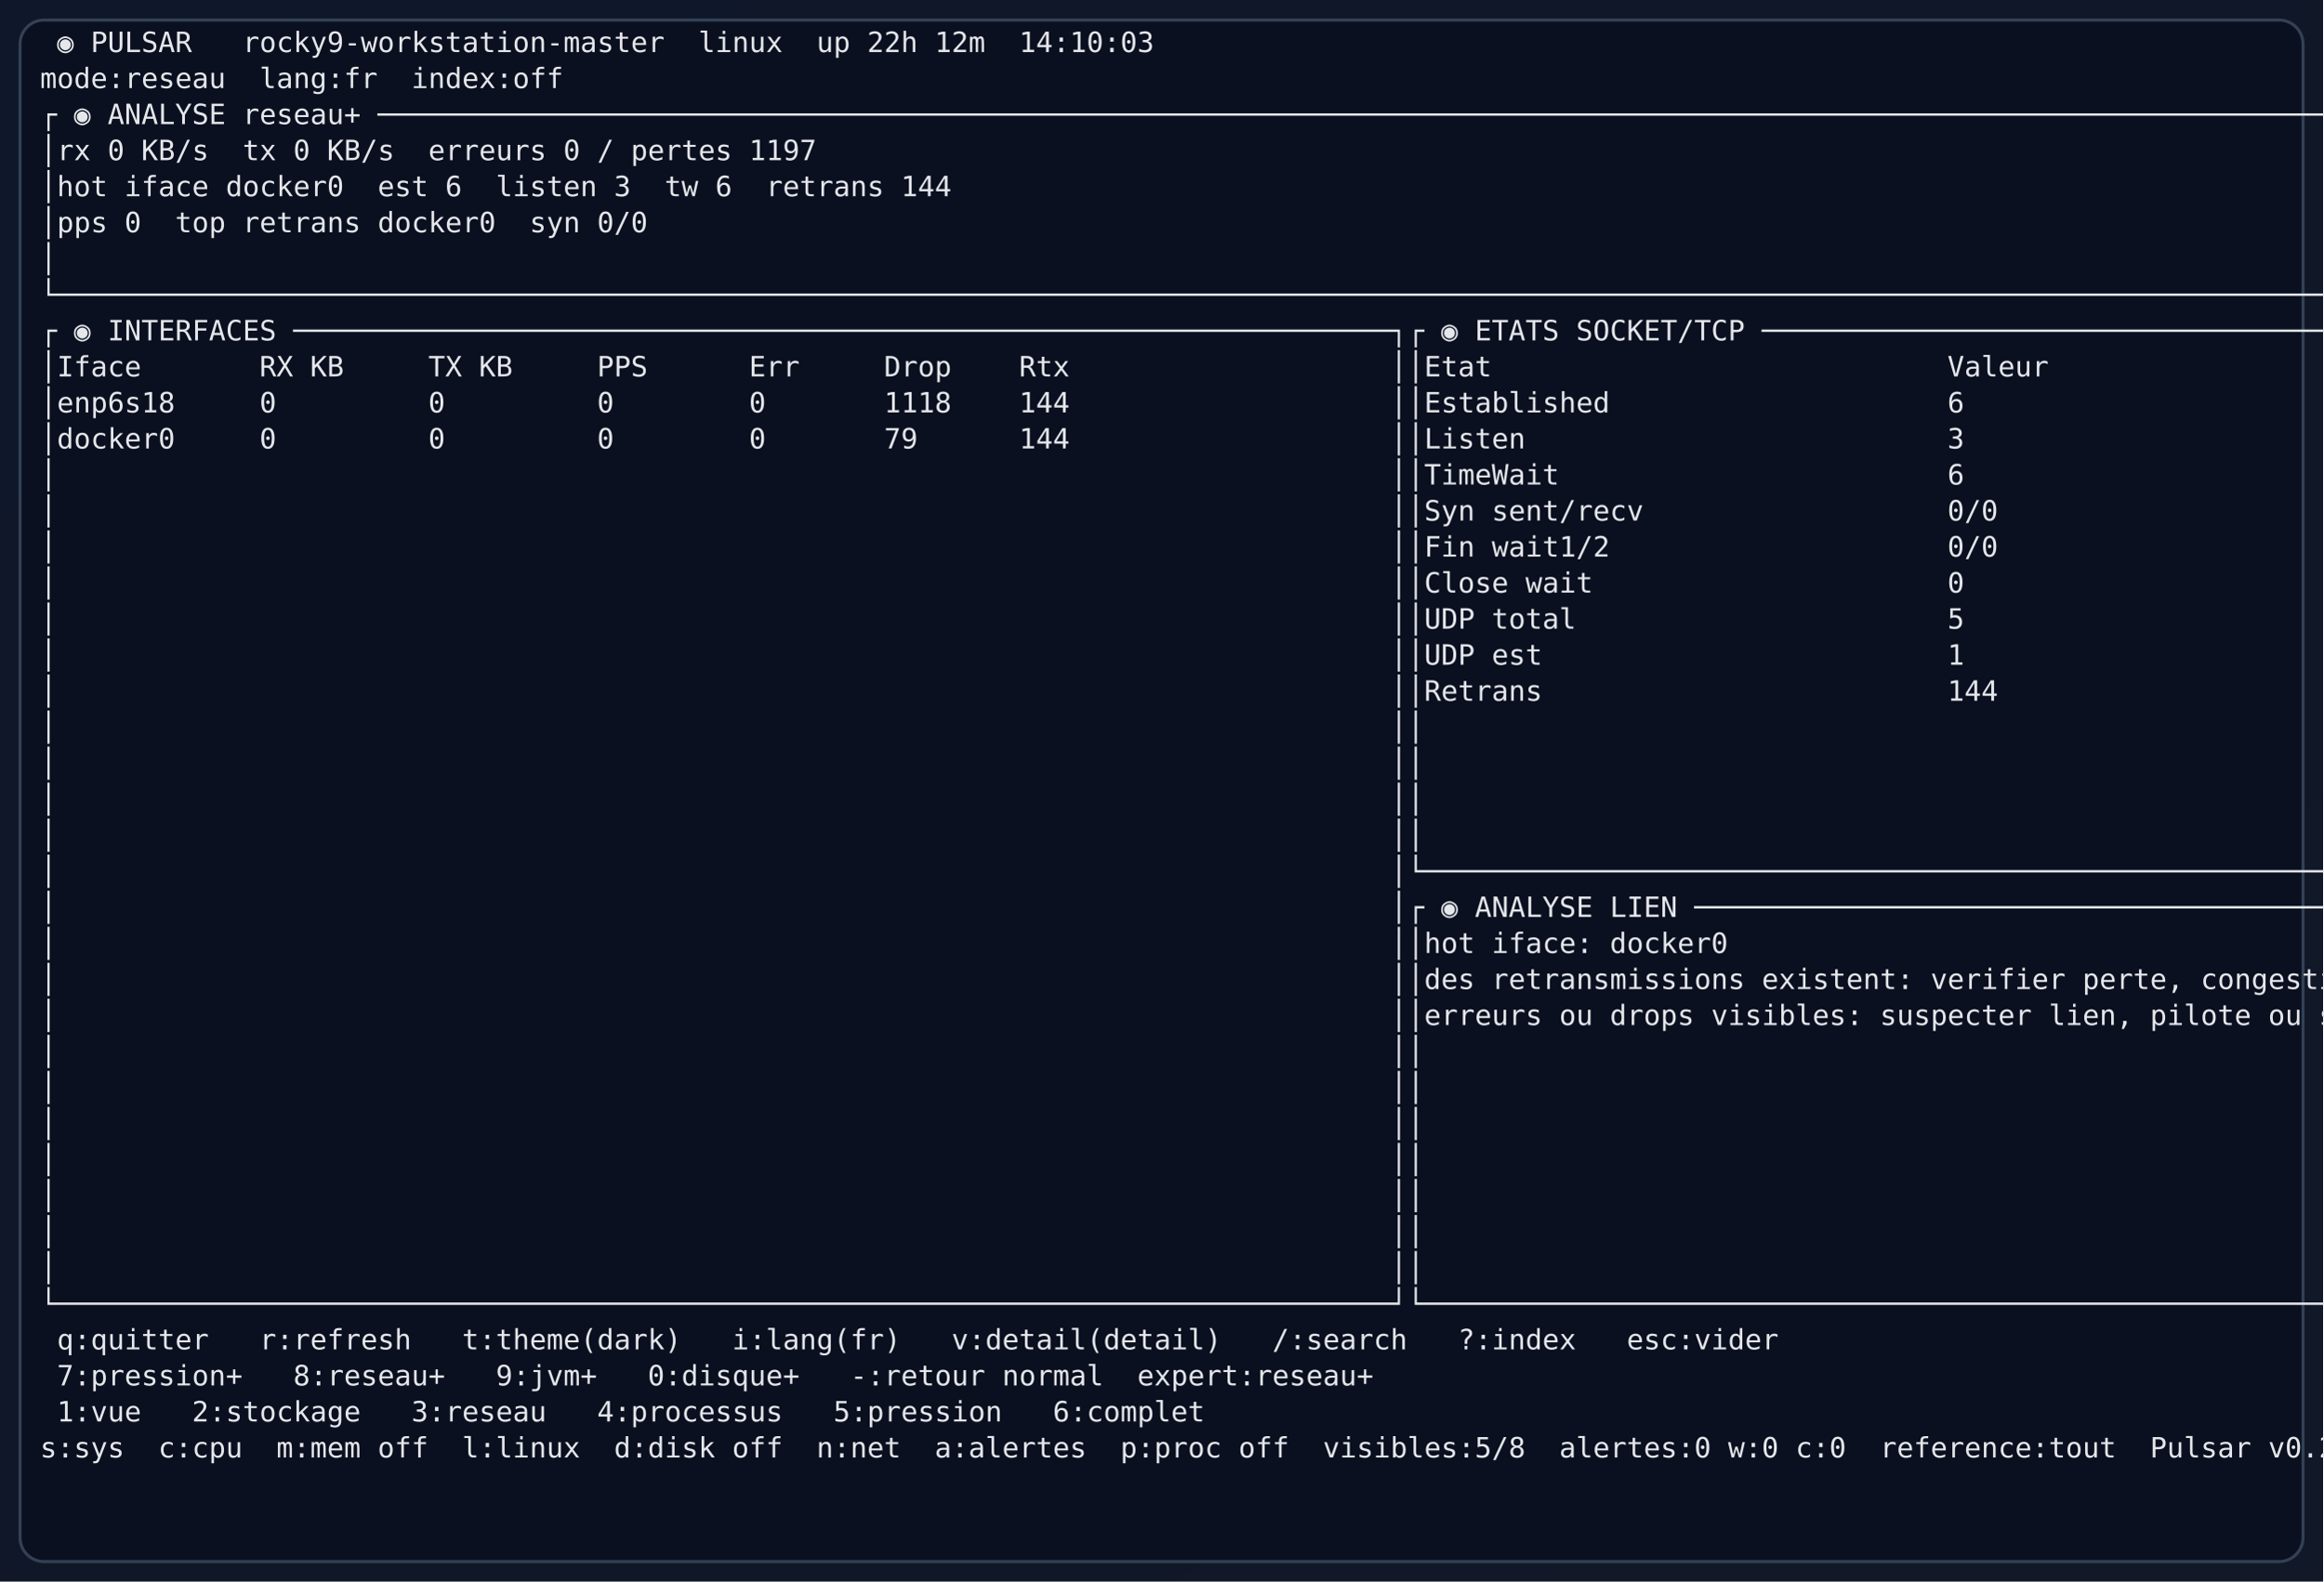
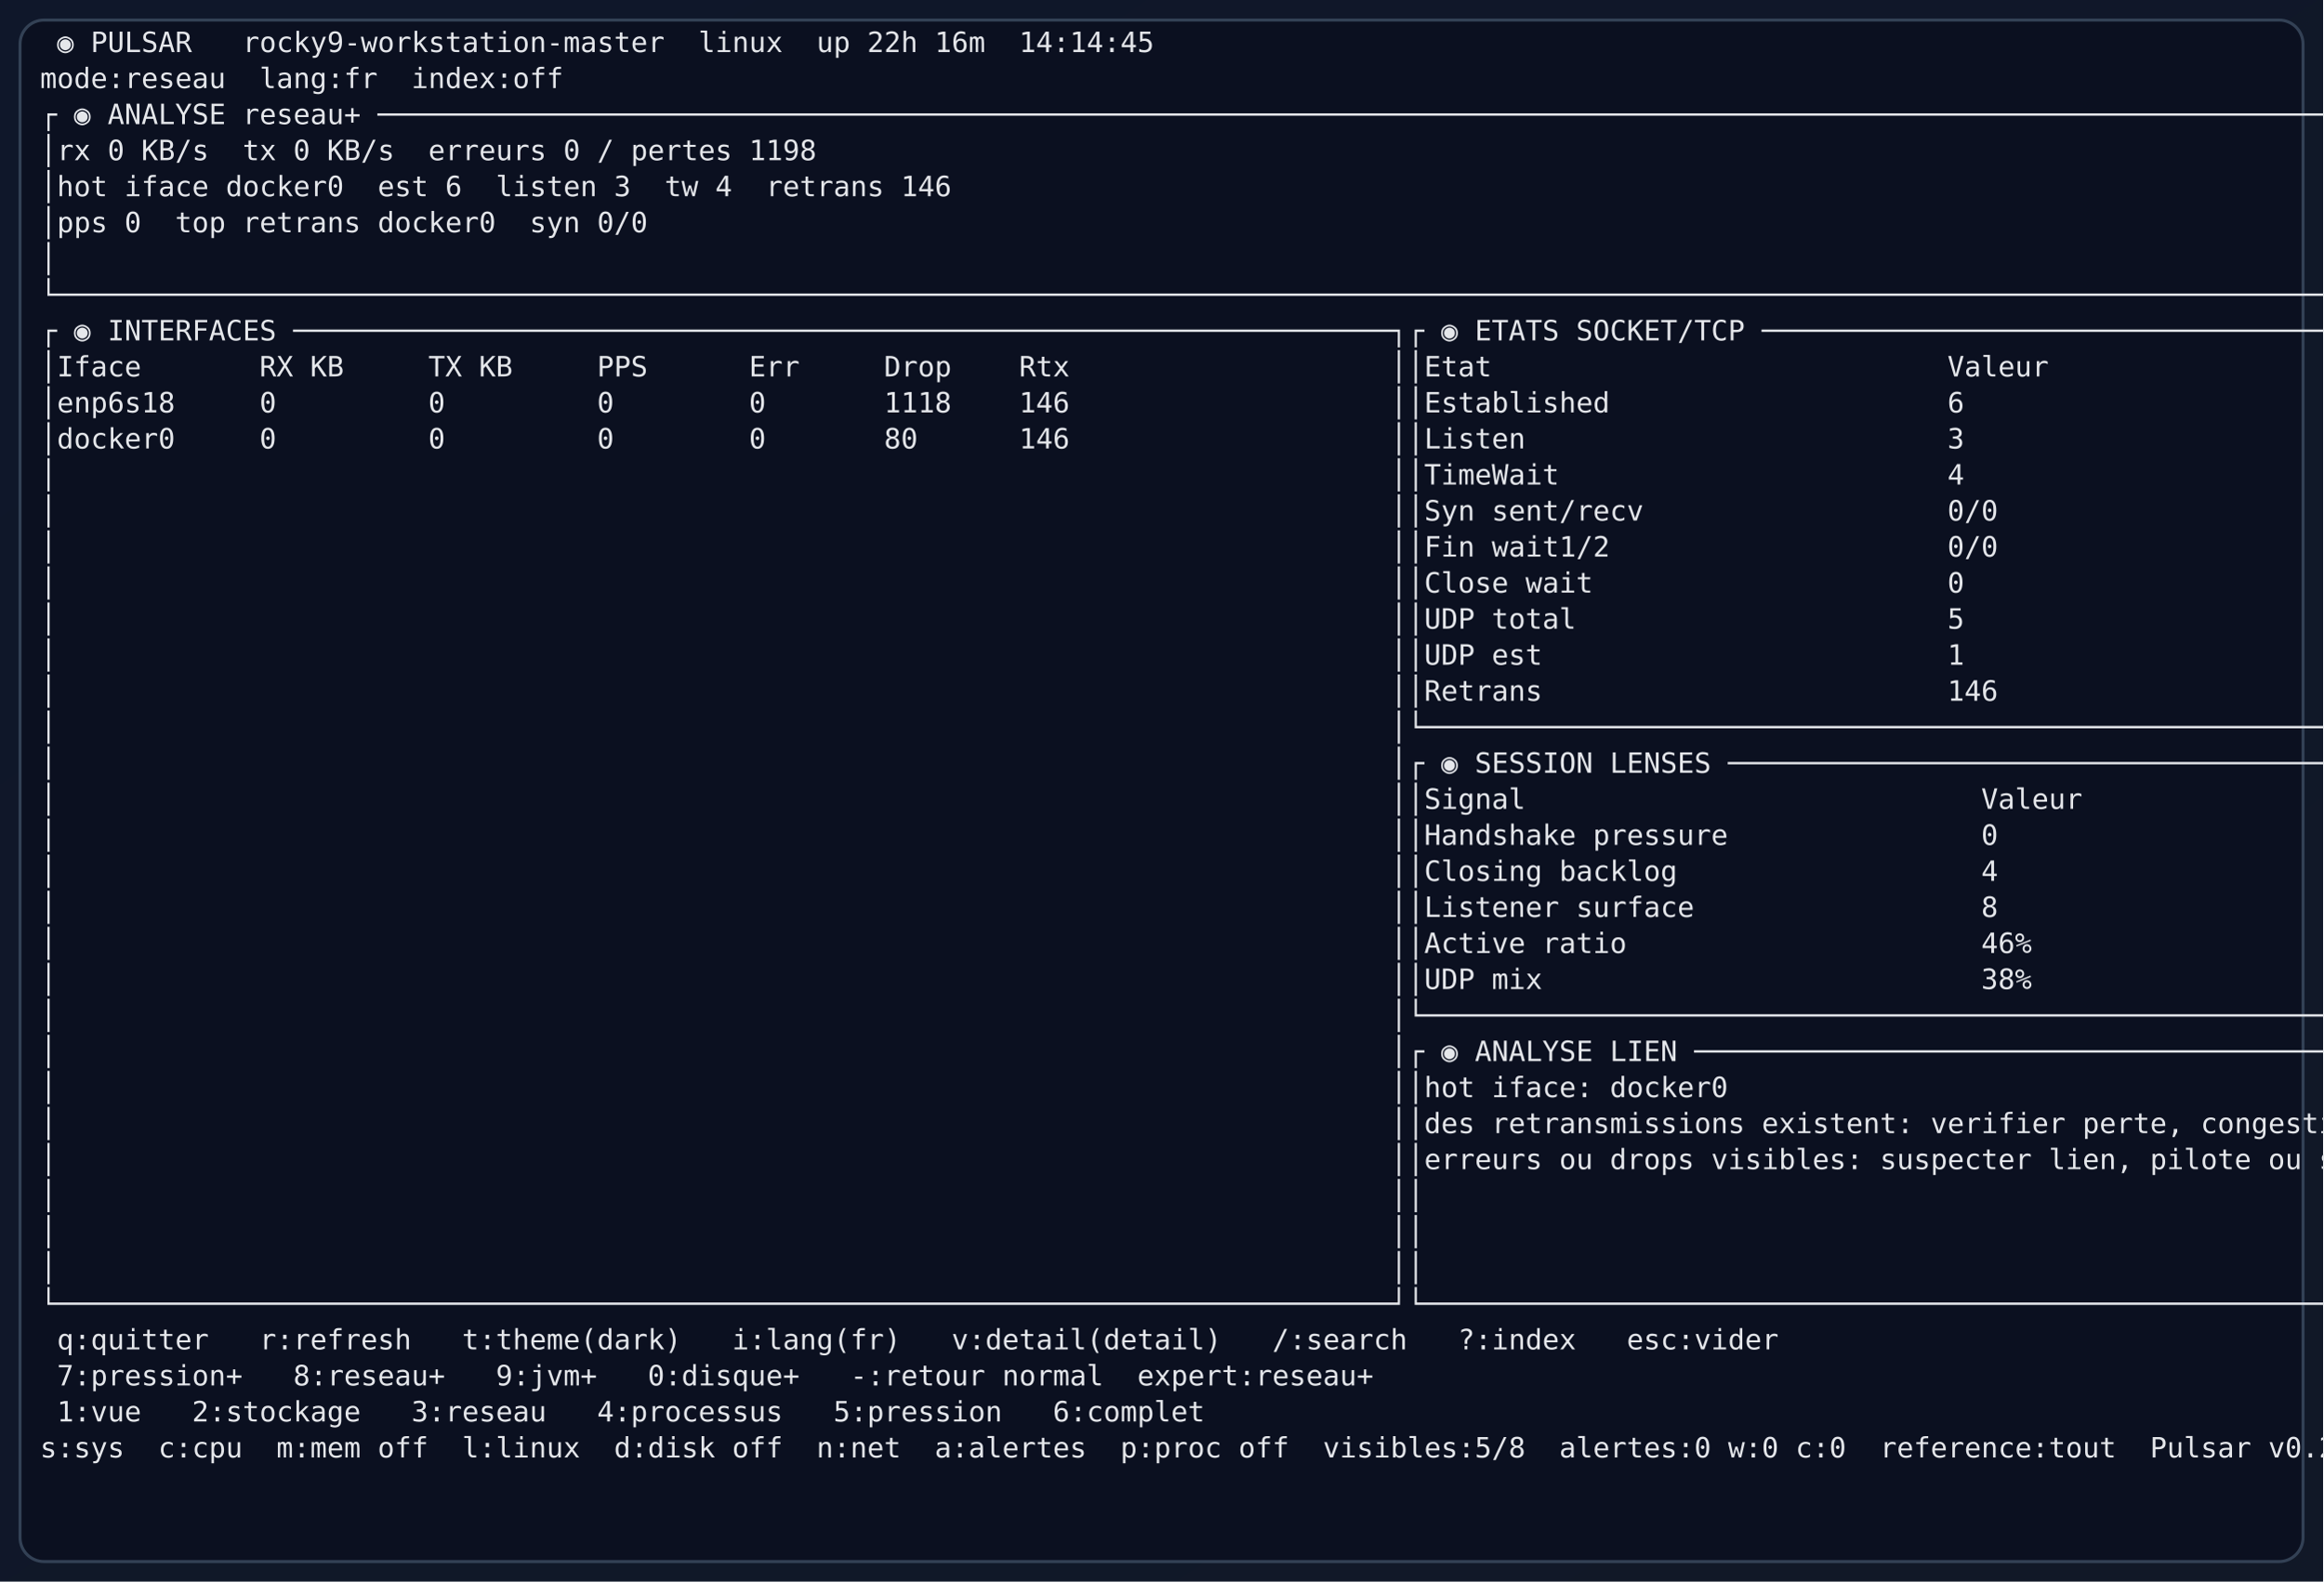
<svg xmlns="http://www.w3.org/2000/svg" width="1160" height="790" viewBox="0 0 1160 790" role="img" aria-label="Pulsar expert network view">
  <defs>
    <linearGradient id="bg" x1="0" x2="1" y1="0" y2="1">
      <stop offset="0%" stop-color="#0f172a" />
      <stop offset="100%" stop-color="#111827" />
    </linearGradient>
  </defs>
  <rect width="1160" height="790" fill="url(#bg)" />
  <rect x="10" y="10" width="1140" height="770" rx="12" fill="#0b1020" stroke="#334155" stroke-width="1.5" />
-   <text x="20" y="26" fill="#e5e7eb" font-size="14" font-family="ui-monospace, SFMono-Regular, Menlo, Consolas, monospace" xml:space="preserve"> ◉ PULSAR   rocky9-workstation-master  linux  up 22h 12m  14:10:03</text>
+   <text x="20" y="26" fill="#e5e7eb" font-size="14" font-family="ui-monospace, SFMono-Regular, Menlo, Consolas, monospace" xml:space="preserve"> ◉ PULSAR   rocky9-workstation-master  linux  up 22h 16m  14:14:45</text>
  <text x="20" y="44" fill="#e5e7eb" font-size="14" font-family="ui-monospace, SFMono-Regular, Menlo, Consolas, monospace" xml:space="preserve">mode:reseau  lang:fr  index:off</text>
  <text x="20" y="62" fill="#e5e7eb" font-size="14" font-family="ui-monospace, SFMono-Regular, Menlo, Consolas, monospace" xml:space="preserve">┌ ◉ ANALYSE reseau+ ───────────────────────────────────────────────────────────────────────────────────────────────────────────────────────┐</text>
-   <text x="20" y="80" fill="#e5e7eb" font-size="14" font-family="ui-monospace, SFMono-Regular, Menlo, Consolas, monospace" xml:space="preserve">│rx 0 KB/s  tx 0 KB/s  erreurs 0 / pertes 1197                                                                                             │</text>
-   <text x="20" y="98" fill="#e5e7eb" font-size="14" font-family="ui-monospace, SFMono-Regular, Menlo, Consolas, monospace" xml:space="preserve">│hot iface docker0  est 6  listen 3  tw 6  retrans 144                                                                                     │</text>
+   <text x="20" y="80" fill="#e5e7eb" font-size="14" font-family="ui-monospace, SFMono-Regular, Menlo, Consolas, monospace" xml:space="preserve">│rx 0 KB/s  tx 0 KB/s  erreurs 0 / pertes 1198                                                                                             │</text>
+   <text x="20" y="98" fill="#e5e7eb" font-size="14" font-family="ui-monospace, SFMono-Regular, Menlo, Consolas, monospace" xml:space="preserve">│hot iface docker0  est 6  listen 3  tw 4  retrans 146                                                                                     │</text>
  <text x="20" y="116" fill="#e5e7eb" font-size="14" font-family="ui-monospace, SFMono-Regular, Menlo, Consolas, monospace" xml:space="preserve">│pps 0  top retrans docker0  syn 0/0                                                                                                       │</text>
  <text x="20" y="134" fill="#e5e7eb" font-size="14" font-family="ui-monospace, SFMono-Regular, Menlo, Consolas, monospace" xml:space="preserve">│                                                                                                                                          │</text>
  <text x="20" y="152" fill="#e5e7eb" font-size="14" font-family="ui-monospace, SFMono-Regular, Menlo, Consolas, monospace" xml:space="preserve">└──────────────────────────────────────────────────────────────────────────────────────────────────────────────────────────────────────────┘</text>
  <text x="20" y="170" fill="#e5e7eb" font-size="14" font-family="ui-monospace, SFMono-Regular, Menlo, Consolas, monospace" xml:space="preserve">┌ ◉ INTERFACES ─────────────────────────────────────────────────────────────────┐┌ ◉ ETATS SOCKET/TCP ─────────────────────────────────────┐</text>
  <text x="20" y="188" fill="#e5e7eb" font-size="14" font-family="ui-monospace, SFMono-Regular, Menlo, Consolas, monospace" xml:space="preserve">│Iface       RX KB     TX KB     PPS      Err     Drop    Rtx                   ││Etat                           Valeur                    │</text>
-   <text x="20" y="206" fill="#e5e7eb" font-size="14" font-family="ui-monospace, SFMono-Regular, Menlo, Consolas, monospace" xml:space="preserve">│enp6s18     0         0         0        0       1118    144                   ││Established                    6                         │</text>
-   <text x="20" y="224" fill="#e5e7eb" font-size="14" font-family="ui-monospace, SFMono-Regular, Menlo, Consolas, monospace" xml:space="preserve">│docker0     0         0         0        0       79      144                   ││Listen                         3                         │</text>
-   <text x="20" y="242" fill="#e5e7eb" font-size="14" font-family="ui-monospace, SFMono-Regular, Menlo, Consolas, monospace" xml:space="preserve">│                                                                               ││TimeWait                       6                         │</text>
+   <text x="20" y="206" fill="#e5e7eb" font-size="14" font-family="ui-monospace, SFMono-Regular, Menlo, Consolas, monospace" xml:space="preserve">│enp6s18     0         0         0        0       1118    146                   ││Established                    6                         │</text>
+   <text x="20" y="224" fill="#e5e7eb" font-size="14" font-family="ui-monospace, SFMono-Regular, Menlo, Consolas, monospace" xml:space="preserve">│docker0     0         0         0        0       80      146                   ││Listen                         3                         │</text>
+   <text x="20" y="242" fill="#e5e7eb" font-size="14" font-family="ui-monospace, SFMono-Regular, Menlo, Consolas, monospace" xml:space="preserve">│                                                                               ││TimeWait                       4                         │</text>
  <text x="20" y="260" fill="#e5e7eb" font-size="14" font-family="ui-monospace, SFMono-Regular, Menlo, Consolas, monospace" xml:space="preserve">│                                                                               ││Syn sent/recv                  0/0                       │</text>
  <text x="20" y="278" fill="#e5e7eb" font-size="14" font-family="ui-monospace, SFMono-Regular, Menlo, Consolas, monospace" xml:space="preserve">│                                                                               ││Fin wait1/2                    0/0                       │</text>
  <text x="20" y="296" fill="#e5e7eb" font-size="14" font-family="ui-monospace, SFMono-Regular, Menlo, Consolas, monospace" xml:space="preserve">│                                                                               ││Close wait                     0                         │</text>
  <text x="20" y="314" fill="#e5e7eb" font-size="14" font-family="ui-monospace, SFMono-Regular, Menlo, Consolas, monospace" xml:space="preserve">│                                                                               ││UDP total                      5                         │</text>
  <text x="20" y="332" fill="#e5e7eb" font-size="14" font-family="ui-monospace, SFMono-Regular, Menlo, Consolas, monospace" xml:space="preserve">│                                                                               ││UDP est                        1                         │</text>
-   <text x="20" y="350" fill="#e5e7eb" font-size="14" font-family="ui-monospace, SFMono-Regular, Menlo, Consolas, monospace" xml:space="preserve">│                                                                               ││Retrans                        144                       │</text>
-   <text x="20" y="368" fill="#e5e7eb" font-size="14" font-family="ui-monospace, SFMono-Regular, Menlo, Consolas, monospace" xml:space="preserve">│                                                                               ││                                                         │</text>
-   <text x="20" y="386" fill="#e5e7eb" font-size="14" font-family="ui-monospace, SFMono-Regular, Menlo, Consolas, monospace" xml:space="preserve">│                                                                               ││                                                         │</text>
-   <text x="20" y="404" fill="#e5e7eb" font-size="14" font-family="ui-monospace, SFMono-Regular, Menlo, Consolas, monospace" xml:space="preserve">│                                                                               ││                                                         │</text>
-   <text x="20" y="422" fill="#e5e7eb" font-size="14" font-family="ui-monospace, SFMono-Regular, Menlo, Consolas, monospace" xml:space="preserve">│                                                                               ││                                                         │</text>
-   <text x="20" y="440" fill="#e5e7eb" font-size="14" font-family="ui-monospace, SFMono-Regular, Menlo, Consolas, monospace" xml:space="preserve">│                                                                               │└─────────────────────────────────────────────────────────┘</text>
-   <text x="20" y="458" fill="#e5e7eb" font-size="14" font-family="ui-monospace, SFMono-Regular, Menlo, Consolas, monospace" xml:space="preserve">│                                                                               │┌ ◉ ANALYSE LIEN ─────────────────────────────────────────┐</text>
-   <text x="20" y="476" fill="#e5e7eb" font-size="14" font-family="ui-monospace, SFMono-Regular, Menlo, Consolas, monospace" xml:space="preserve">│                                                                               ││hot iface: docker0                                       │</text>
-   <text x="20" y="494" fill="#e5e7eb" font-size="14" font-family="ui-monospace, SFMono-Regular, Menlo, Consolas, monospace" xml:space="preserve">│                                                                               ││des retransmissions existent: verifier perte, congestion │</text>
-   <text x="20" y="512" fill="#e5e7eb" font-size="14" font-family="ui-monospace, SFMono-Regular, Menlo, Consolas, monospace" xml:space="preserve">│                                                                               ││erreurs ou drops visibles: suspecter lien, pilote ou satu│</text>
-   <text x="20" y="530" fill="#e5e7eb" font-size="14" font-family="ui-monospace, SFMono-Regular, Menlo, Consolas, monospace" xml:space="preserve">│                                                                               ││                                                         │</text>
-   <text x="20" y="548" fill="#e5e7eb" font-size="14" font-family="ui-monospace, SFMono-Regular, Menlo, Consolas, monospace" xml:space="preserve">│                                                                               ││                                                         │</text>
-   <text x="20" y="566" fill="#e5e7eb" font-size="14" font-family="ui-monospace, SFMono-Regular, Menlo, Consolas, monospace" xml:space="preserve">│                                                                               ││                                                         │</text>
-   <text x="20" y="584" fill="#e5e7eb" font-size="14" font-family="ui-monospace, SFMono-Regular, Menlo, Consolas, monospace" xml:space="preserve">│                                                                               ││                                                         │</text>
+   <text x="20" y="350" fill="#e5e7eb" font-size="14" font-family="ui-monospace, SFMono-Regular, Menlo, Consolas, monospace" xml:space="preserve">│                                                                               ││Retrans                        146                       │</text>
+   <text x="20" y="368" fill="#e5e7eb" font-size="14" font-family="ui-monospace, SFMono-Regular, Menlo, Consolas, monospace" xml:space="preserve">│                                                                               │└─────────────────────────────────────────────────────────┘</text>
+   <text x="20" y="386" fill="#e5e7eb" font-size="14" font-family="ui-monospace, SFMono-Regular, Menlo, Consolas, monospace" xml:space="preserve">│                                                                               │┌ ◉ SESSION LENSES ───────────────────────────────────────┐</text>
+   <text x="20" y="404" fill="#e5e7eb" font-size="14" font-family="ui-monospace, SFMono-Regular, Menlo, Consolas, monospace" xml:space="preserve">│                                                                               ││Signal                           Valeur                  │</text>
+   <text x="20" y="422" fill="#e5e7eb" font-size="14" font-family="ui-monospace, SFMono-Regular, Menlo, Consolas, monospace" xml:space="preserve">│                                                                               ││Handshake pressure               0                       │</text>
+   <text x="20" y="440" fill="#e5e7eb" font-size="14" font-family="ui-monospace, SFMono-Regular, Menlo, Consolas, monospace" xml:space="preserve">│                                                                               ││Closing backlog                  4                       │</text>
+   <text x="20" y="458" fill="#e5e7eb" font-size="14" font-family="ui-monospace, SFMono-Regular, Menlo, Consolas, monospace" xml:space="preserve">│                                                                               ││Listener surface                 8                       │</text>
+   <text x="20" y="476" fill="#e5e7eb" font-size="14" font-family="ui-monospace, SFMono-Regular, Menlo, Consolas, monospace" xml:space="preserve">│                                                                               ││Active ratio                     46%                     │</text>
+   <text x="20" y="494" fill="#e5e7eb" font-size="14" font-family="ui-monospace, SFMono-Regular, Menlo, Consolas, monospace" xml:space="preserve">│                                                                               ││UDP mix                          38%                     │</text>
+   <text x="20" y="512" fill="#e5e7eb" font-size="14" font-family="ui-monospace, SFMono-Regular, Menlo, Consolas, monospace" xml:space="preserve">│                                                                               │└─────────────────────────────────────────────────────────┘</text>
+   <text x="20" y="530" fill="#e5e7eb" font-size="14" font-family="ui-monospace, SFMono-Regular, Menlo, Consolas, monospace" xml:space="preserve">│                                                                               │┌ ◉ ANALYSE LIEN ─────────────────────────────────────────┐</text>
+   <text x="20" y="548" fill="#e5e7eb" font-size="14" font-family="ui-monospace, SFMono-Regular, Menlo, Consolas, monospace" xml:space="preserve">│                                                                               ││hot iface: docker0                                       │</text>
+   <text x="20" y="566" fill="#e5e7eb" font-size="14" font-family="ui-monospace, SFMono-Regular, Menlo, Consolas, monospace" xml:space="preserve">│                                                                               ││des retransmissions existent: verifier perte, congestion │</text>
+   <text x="20" y="584" fill="#e5e7eb" font-size="14" font-family="ui-monospace, SFMono-Regular, Menlo, Consolas, monospace" xml:space="preserve">│                                                                               ││erreurs ou drops visibles: suspecter lien, pilote ou satu│</text>
  <text x="20" y="602" fill="#e5e7eb" font-size="14" font-family="ui-monospace, SFMono-Regular, Menlo, Consolas, monospace" xml:space="preserve">│                                                                               ││                                                         │</text>
  <text x="20" y="620" fill="#e5e7eb" font-size="14" font-family="ui-monospace, SFMono-Regular, Menlo, Consolas, monospace" xml:space="preserve">│                                                                               ││                                                         │</text>
  <text x="20" y="638" fill="#e5e7eb" font-size="14" font-family="ui-monospace, SFMono-Regular, Menlo, Consolas, monospace" xml:space="preserve">│                                                                               ││                                                         │</text>
  <text x="20" y="656" fill="#e5e7eb" font-size="14" font-family="ui-monospace, SFMono-Regular, Menlo, Consolas, monospace" xml:space="preserve">└───────────────────────────────────────────────────────────────────────────────┘└─────────────────────────────────────────────────────────┘</text>
  <text x="20" y="674" fill="#e5e7eb" font-size="14" font-family="ui-monospace, SFMono-Regular, Menlo, Consolas, monospace" xml:space="preserve"> q:quitter   r:refresh   t:theme(dark)   i:lang(fr)   v:detail(detail)   /:search   ?:index   esc:vider</text>
  <text x="20" y="692" fill="#e5e7eb" font-size="14" font-family="ui-monospace, SFMono-Regular, Menlo, Consolas, monospace" xml:space="preserve"> 7:pression+   8:reseau+   9:jvm+   0:disque+   -:retour normal  expert:reseau+</text>
  <text x="20" y="710" fill="#e5e7eb" font-size="14" font-family="ui-monospace, SFMono-Regular, Menlo, Consolas, monospace" xml:space="preserve"> 1:vue   2:stockage   3:reseau   4:processus   5:pression   6:complet</text>
  <text x="20" y="728" fill="#e5e7eb" font-size="14" font-family="ui-monospace, SFMono-Regular, Menlo, Consolas, monospace" xml:space="preserve">s:sys  c:cpu  m:mem off  l:linux  d:disk off  n:net  a:alertes  p:proc off  visibles:5/8  alertes:0 w:0 c:0  reference:tout  Pulsar v0.2.0</text>
</svg>
